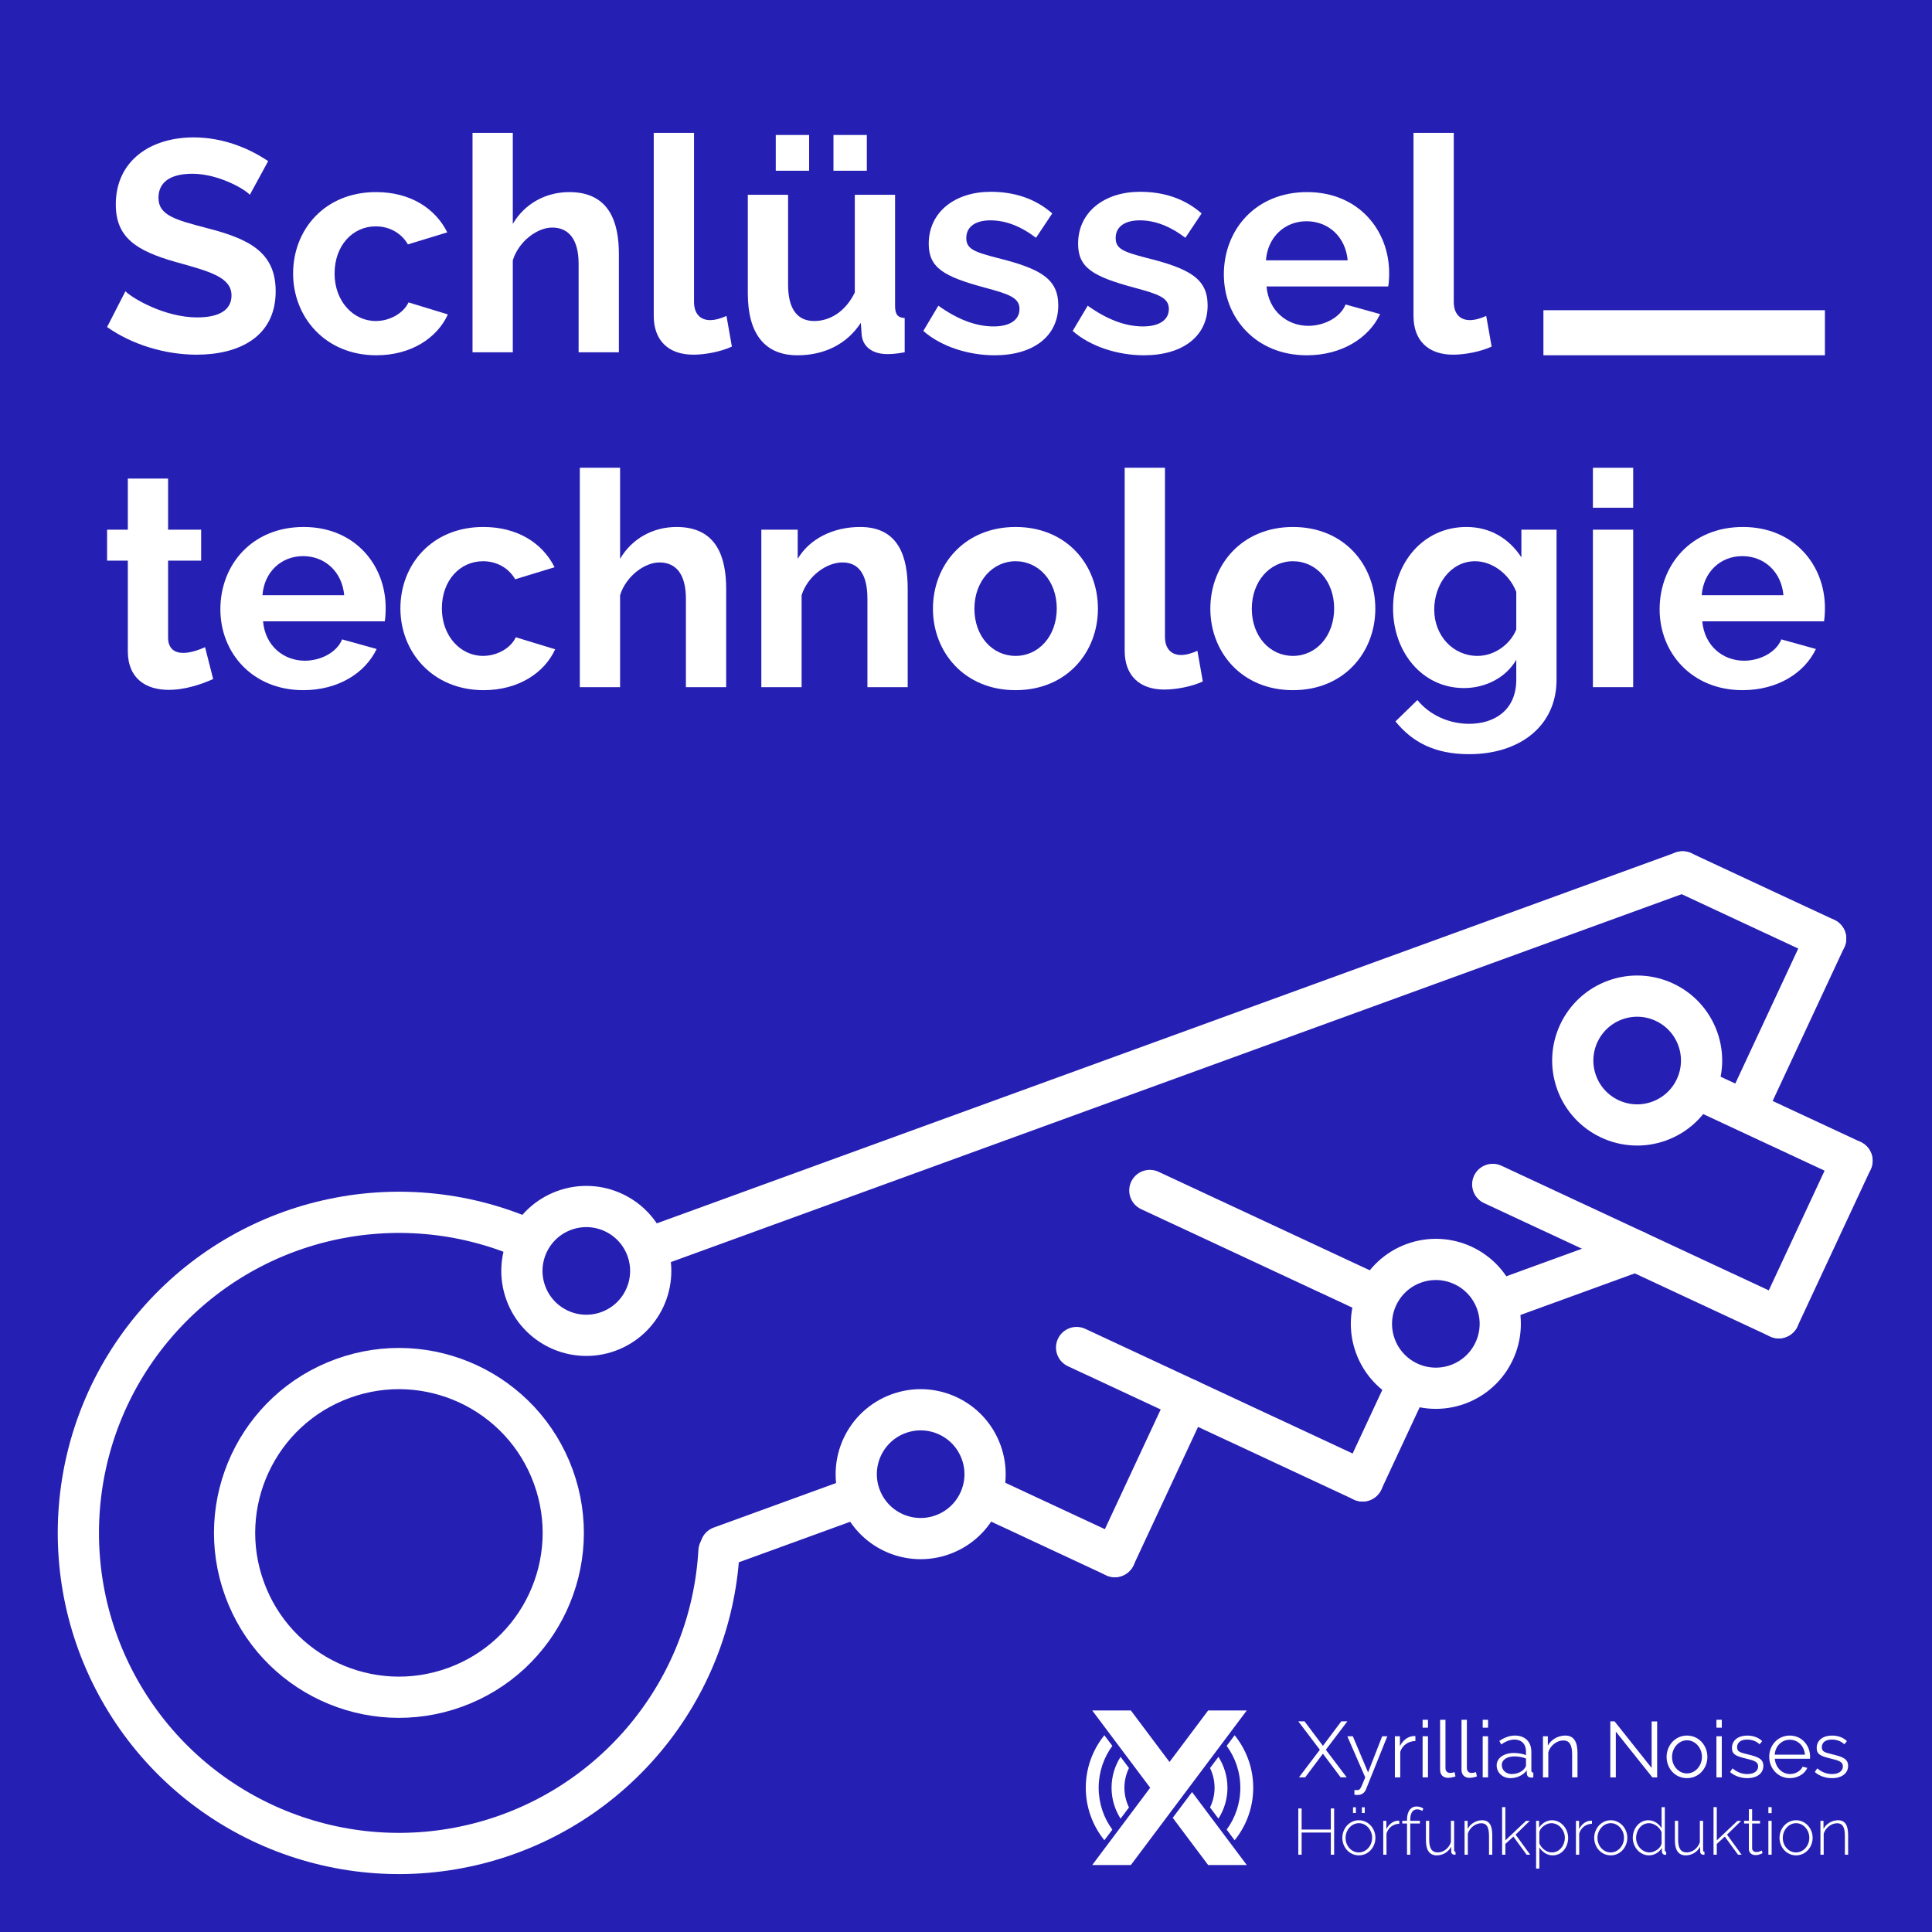
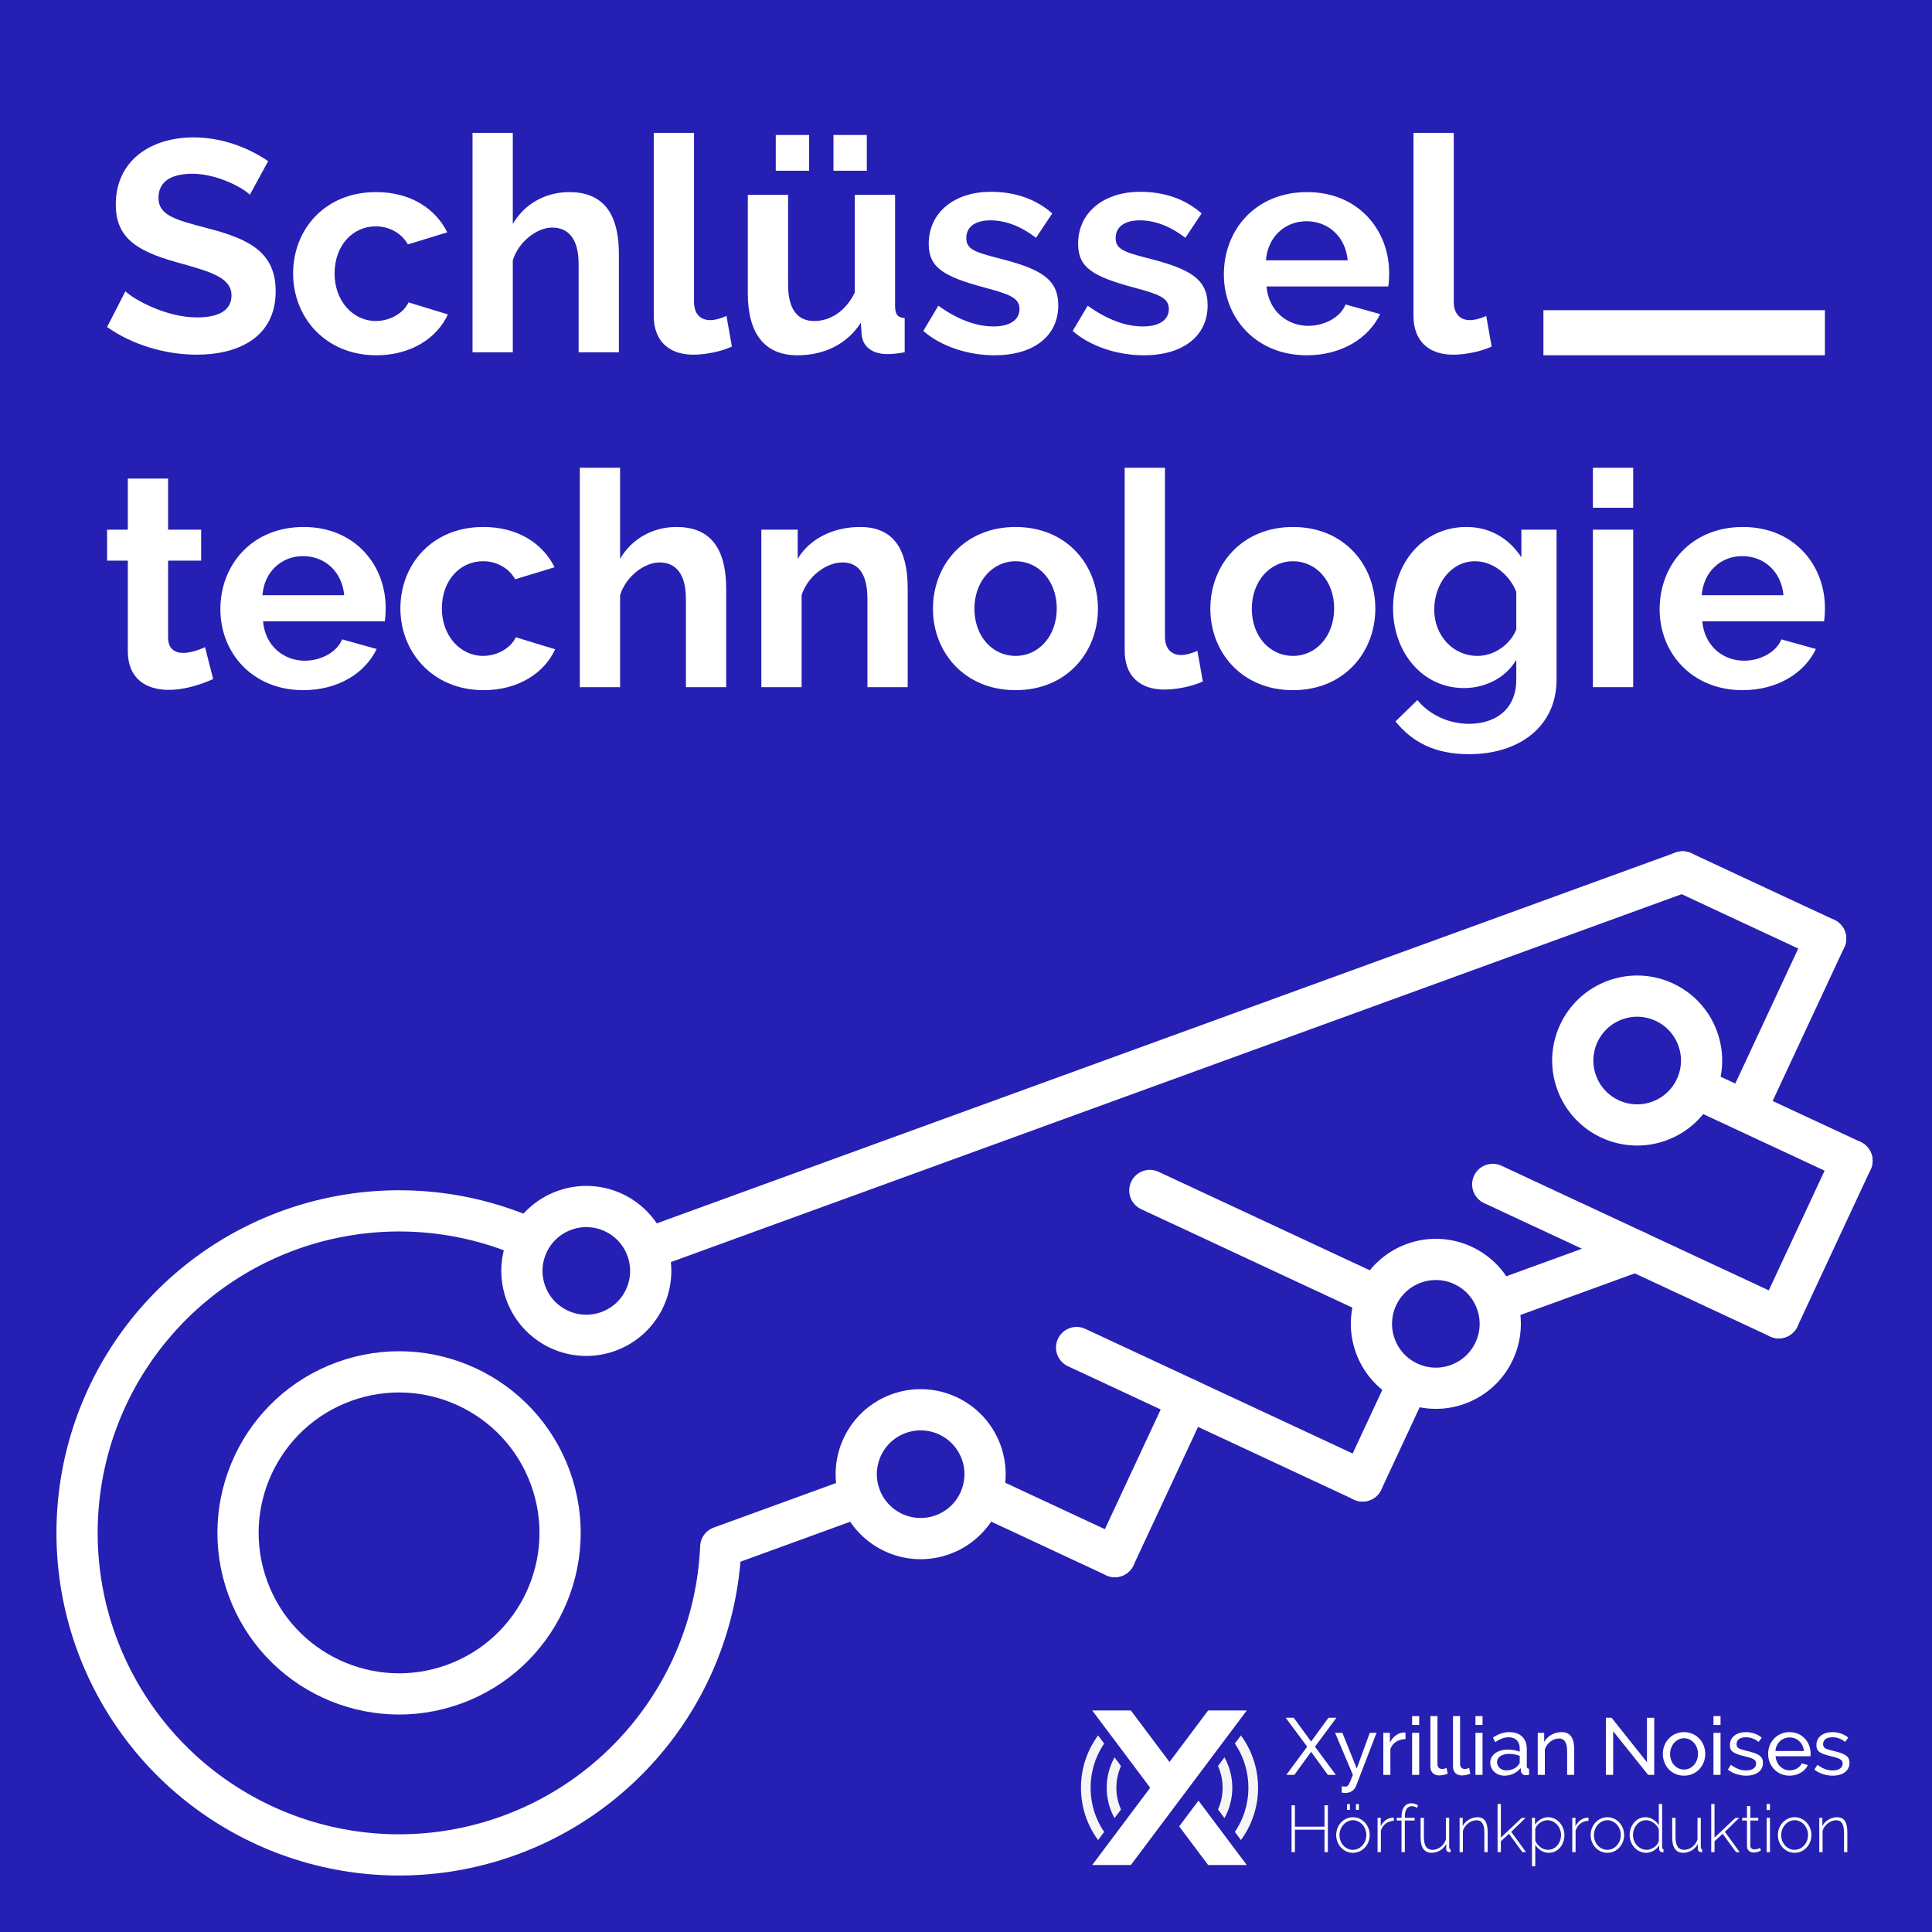
<svg xmlns="http://www.w3.org/2000/svg" height="3000" viewBox="0 0 793.75 793.75" width="3000">
+   <mask id="a">
+     <path d="m-32-32h64v64h-64z" />
+     <path d="m-34-32 24 32-24 32zm68 0-24 32 24 32z" fill="#fff" />
+   </mask>
  <path d="m0 0h793.75v793.75h-793.75z" fill="#261fb3" />
-   <path d="m59.623 699.841a131.7 131.7 0 0 1 -134.276 79.048 131.7 131.7 0 0 1 -115.703-104.362 131.7 131.7 0 0 1 64.825-141.691 131.7 131.7 0 0 1 154.614 19.312" fill="#261fb3" stroke="#fff" stroke-linecap="round" stroke-width="16.933" transform="matrix(.9396926 -.3420201 .3420201 .9396926 0 0)" />
-   <path d="m438.15 692.15h338.667v84.667h-338.667z" fill="none" />
-   <g fill="#fff">
-     <path d="m448.733 702.733 23.812 31.75-23.812 31.75h15.875l47.625-63.5h-15.875l-15.875 21.167-15.875-21.167zm41.01 33.515-7.938 10.583 14.552 19.402h15.875z" fill-rule="evenodd" />
-     <path d="m453.723 712.914c-4.769 5.905-7.633 13.407-7.633 21.57 0 8.163 2.862 15.668 7.63 21.572l3.276-4.367c-3.529-4.816-5.615-10.761-5.615-17.206 0-6.445 2.086-12.388 5.615-17.203zm53.521 0-3.274 4.367c3.529 4.816 5.615 10.758 5.615 17.203 0 6.445-2.086 12.39-5.615 17.206l3.276 4.367c4.768-5.904 7.633-13.41 7.633-21.572 0-8.163-2.866-15.665-7.635-21.57zm-46.865 8.875c-2.333 3.681-3.703 8.028-3.703 12.694 0 4.667 1.369 9.014 3.703 12.694l3.452-4.599c-1.187-2.445-1.873-5.184-1.873-8.095s.686-5.649 1.873-8.095zm40.209 0-3.455 4.604c1.184 2.445 1.866 5.181 1.866 8.09s-.681 5.646-1.866 8.09l3.455 4.604c2.333-3.68 3.705-8.027 3.705-12.694 0-4.666-1.372-9.013-3.705-12.694z" />
-     <path d="m533.4 707.208 8.848 11.667-8.589 11.343h2.56l7.292-9.723 7.292 9.723h2.496l-8.589-11.343 8.848-11.667h-2.496l-7.551 10.047-7.551-10.047z" />
-     <path d="m556.454 737.349c.551.097.907.097 1.329.097 1.88 0 2.949-1.069 3.435-2.333l8.751-21.779h-2.107l-5.801 14.844-6.255-14.844h-2.269l7.357 16.885c-1.945 4.667-1.945 5.25-3.468 5.25-.292 0-.648-.03-.972-.065z" />
-     <path d="m581.505 713.268c-.162-.03-.259-.03-.421-.03-2.398 0-4.667 1.556-5.931 4.148v-4.051h-2.074v16.885h2.204v-10.501c.907-2.722 3.273-4.343 6.223-4.44z" />
-     <path d="m586.677 730.219v-16.885h-2.204v16.885zm0-20.418v-3.241h-2.204v3.241z" />
-     <path d="m591.66 727.14c0 2.042 1.264 3.273 3.273 3.273.875 0 2.236-.26 3.046-.583l-.389-1.782c-.551.227-1.264.356-1.75.356-1.232 0-1.977-.745-1.977-2.009v-19.835h-2.204z" />
-     <path d="m600.458 727.14c0 2.042 1.264 3.273 3.273 3.273.875 0 2.236-.26 3.046-.583l-.389-1.782c-.551.227-1.264.356-1.75.356-1.232 0-1.977-.745-1.977-2.009v-19.835h-2.204z" />
-     <path d="m611.364 730.219v-16.885h-2.204v16.885zm0-20.418v-3.241h-2.204v3.241z" />
-     <path d="m620.495 730.543c2.69 0 5.186-1.134 6.741-3.144l.065 1.329c.033.972.713 1.588 1.815 1.588.227 0 .486-.03.843-.097v-1.945c-.551 0-.81-.291-.81-.907v-7.616c0-4.181-2.593-6.709-6.806-6.709-2.074 0-4.181.745-6.352 2.204l.778 1.458c1.847-1.296 3.695-2.009 5.412-2.009 2.949 0 4.764 1.88 4.764 4.861v1.523c-1.394-.551-3.273-.875-4.991-.875-4.148 0-7.065 2.107-7.065 5.088 0 2.949 2.431 5.25 5.607 5.25zm.519-1.685c-2.269 0-4.019-1.621-4.019-3.727s2.139-3.533 5.25-3.533c1.62 0 3.241.324 4.699.875v2.755c0 .389-.194.875-.583 1.264-.972 1.426-3.079 2.366-5.348 2.366z" />
-     <path d="m648.105 720.334c0-4.44-1.264-7.292-5.023-7.292-3.014 0-5.801 1.653-7.162 4.116v-3.824h-2.009v16.885h2.204v-10.339c.81-2.787 3.565-4.829 6.158-4.829 2.463 0 3.63 1.75 3.63 5.736v9.431h2.204z" />
-     <path d="m678.857 730.219h1.977v-22.978h-2.269v19.122l-15.232-19.154h-1.75v23.011h2.269v-18.798z" />
-     <path d="m693.074 730.543c4.894 0 8.394-4.019 8.394-8.718 0-4.732-3.533-8.783-8.394-8.783-4.829 0-8.362 4.051-8.362 8.783 0 4.699 3.468 8.718 8.362 8.718zm-6.125-8.686c0-3.792 2.787-6.871 6.125-6.871 3.371 0 6.158 3.046 6.158 6.806s-2.787 6.806-6.158 6.806-6.125-2.982-6.125-6.741z" />
-     <path d="m707.389 730.219v-16.885h-2.204v16.885zm0-20.418v-3.241h-2.204v3.241z" />
-     <path d="m717.882 730.543c3.986 0 6.579-1.977 6.579-5.056 0-2.884-2.236-3.727-6.579-4.764-3.014-.713-4.213-1.102-4.213-2.884 0-2.204 1.847-3.144 4.148-3.144 1.912 0 3.824.648 5.088 1.945l1.07-1.296c-1.296-1.361-3.5-2.301-6.093-2.301-3.468 0-6.32 1.718-6.32 5.121 0 2.658 1.75 3.338 5.672 4.31 3.403.81 5.088 1.329 5.088 3.209 0 2.009-1.783 3.176-4.473 3.176-2.236 0-4.181-.778-6.061-2.333l-1.005 1.491c1.815 1.653 4.473 2.528 7.098 2.528z" />
-     <path d="m735.329 730.543c3.273 0 6.158-1.75 7.195-4.213l-1.912-.519c-.81 1.815-2.982 3.046-5.186 3.046-3.241 0-5.963-2.658-6.255-6.287h14.455c.033-.13.033-.551.033-.875 0-4.635-3.403-8.653-8.362-8.653-4.861 0-8.426 3.954-8.426 8.686 0 4.797 3.565 8.815 8.459 8.815zm-6.19-9.658c.227-3.565 2.884-6.125 6.19-6.125s5.931 2.528 6.223 6.125z" />
-     <path d="m752.697 730.543c3.986 0 6.579-1.977 6.579-5.056 0-2.884-2.236-3.727-6.579-4.764-3.014-.713-4.213-1.102-4.213-2.884 0-2.204 1.847-3.144 4.148-3.144 1.912 0 3.824.648 5.088 1.945l1.07-1.296c-1.296-1.361-3.5-2.301-6.093-2.301-3.468 0-6.32 1.718-6.32 5.121 0 2.658 1.75 3.338 5.672 4.31 3.403.81 5.088 1.329 5.088 3.209 0 2.009-1.783 3.176-4.473 3.176-2.236 0-4.181-.778-6.061-2.333l-1.005 1.491c1.815 1.653 4.473 2.528 7.098 2.528z" />
-     <path d="m546.76 742.987v8.674h-11.994v-8.674h-1.365v19.009h1.365v-9.103h11.994v9.103h1.365v-19.009z" />
-     <path d="m557.056 744.861v-2.356h-1.178v2.356zm3.641 0v-2.356h-1.178v2.356zm-2.41 17.402c3.882 0 6.8-3.32 6.8-7.202 0-3.909-2.972-7.229-6.8-7.229-3.855 0-6.8 3.32-6.8 7.229 0 3.882 2.891 7.202 6.8 7.202zm-5.462-7.148c0-3.32 2.49-6.077 5.462-6.077s5.435 2.731 5.435 5.997c0 3.32-2.463 6.024-5.462 6.024s-5.435-2.651-5.435-5.944z" />
-     <path d="m574.881 748.021c-.187 0-.482 0-.83.025-1.794.188-3.507 1.499-4.471 3.454v-3.427h-1.285v13.922h1.339v-8.701c.75-2.436 2.758-3.936 5.247-4.016z" />
-     <path d="m579.4 761.996v-12.824h3.962v-1.098h-3.962v-.482c0-2.731 1.017-4.23 2.838-4.23.776 0 1.58.268 2.062.669l.482-.964c-.643-.535-1.713-.884-2.784-.884-2.436 0-3.936 2.035-3.936 5.435v.455h-1.954v1.098h1.954v12.824z" />
-     <path d="m590.28 762.264c2.463 0 4.739-1.339 5.944-3.561v2.088c0 .75.669 1.232 1.365 1.232.08 0 .214 0 .402-.025v-1.205c-.375 0-.562-.241-.562-.669v-12.048h-1.339v8.781c-.83 2.517-3.079 4.203-5.408 4.203-2.356 0-3.507-1.687-3.507-5.14v-7.844h-1.339v8.032c0 4.069 1.526 6.158 4.444 6.158z" />
-     <path d="m613.087 753.991c0-3.936-1.124-6.158-4.15-6.158-2.463 0-4.846 1.446-5.97 3.561v-3.32h-1.258v13.922h1.339v-8.621c.723-2.463 3.159-4.31 5.515-4.31 2.195 0 3.186 1.58 3.186 5.167v7.764h1.339z" />
-     <path d="m628.674 761.996-5.997-8.246 5.81-5.649h-1.553l-8.46 8.005v-13.654h-1.339v19.544h1.339v-4.418l3.293-3.025 5.435 7.443z" />
-     <path d="m637.897 762.264c3.802 0 6.372-3.32 6.372-7.202 0-3.668-2.784-7.229-6.666-7.229-2.115 0-4.123 1.258-5.274 3.025v-2.784h-1.232v19.625h1.339v-8.701c1.151 1.821 3.079 3.266 5.462 3.266zm-.321-1.205c-2.222 0-4.23-1.633-5.14-3.695v-4.578c.241-1.981 2.972-3.748 4.899-3.748 3.106 0 5.569 2.838 5.569 6.024 0 2.999-2.088 5.997-5.328 5.997z" />
-     <path d="m654.05 748.021c-.187 0-.482 0-.83.025-1.794.188-3.507 1.499-4.471 3.454v-3.427h-1.285v13.922h1.339v-8.701c.75-2.436 2.758-3.936 5.248-4.016z" />
-     <path d="m661.771 762.264c3.882 0 6.8-3.32 6.8-7.202 0-3.909-2.972-7.229-6.8-7.229-3.855 0-6.8 3.32-6.8 7.229 0 3.882 2.891 7.202 6.8 7.202zm-5.462-7.148c0-3.32 2.49-6.077 5.462-6.077s5.435 2.731 5.435 5.997c0 3.32-2.463 6.024-5.462 6.024-2.999 0-5.435-2.651-5.435-5.944z" />
-     <path d="m677.508 762.264c2.062 0 4.15-1.205 5.274-3.052v1.553c0 .616.562 1.285 1.285 1.285.134 0 .268-.025.482-.053v-1.205c-.375 0-.562-.241-.562-.669v-17.67h-1.339v8.648c-1.071-1.767-3.025-3.266-5.435-3.266-3.695 0-6.399 3.347-6.399 7.229 0 3.695 2.811 7.202 6.693 7.202zm.241-1.205c-3.106 0-5.569-2.784-5.569-5.97 0-3.052 2.088-6.051 5.328-6.051 2.035 0 4.391 1.66 5.14 3.695v4.578c-.241 2.035-2.945 3.748-4.899 3.748z" />
-     <path d="m692.561 762.264c2.463 0 4.739-1.339 5.944-3.561v2.088c0 .75.669 1.232 1.365 1.232.08 0 .214 0 .402-.025v-1.205c-.375 0-.562-.241-.562-.669v-12.048h-1.339v8.781c-.83 2.517-3.079 4.203-5.408 4.203-2.356 0-3.507-1.687-3.507-5.14v-7.844h-1.339v8.032c0 4.069 1.526 6.158 4.444 6.158z" />
-     <path d="m715.529 761.996-5.997-8.246 5.81-5.649h-1.553l-8.46 8.005v-13.654h-1.339v19.544h1.339v-4.418l3.293-3.025 5.435 7.443z" />
-     <path d="m723.761 760.256c-.161.107-1.071.643-2.169.643-.884 0-1.74-.509-1.74-1.553v-10.174h3.24v-1.098h-3.24v-4.766h-1.339v4.766h-1.954v1.098h1.954v10.495c0 1.606 1.258 2.49 2.731 2.49 1.499 0 2.651-.669 2.918-.83z" />
-     <path d="m727.866 761.996v-13.922h-1.339v13.922zm0-17.081v-2.463h-1.339v2.463z" />
-     <path d="m737.907 762.264c3.882 0 6.8-3.32 6.8-7.202 0-3.909-2.972-7.229-6.8-7.229-3.855 0-6.8 3.32-6.8 7.229 0 3.882 2.891 7.202 6.8 7.202zm-5.462-7.148c0-3.32 2.49-6.077 5.462-6.077s5.435 2.731 5.435 5.997c0 3.32-2.463 6.024-5.462 6.024-2.999 0-5.435-2.651-5.435-5.944z" />
-     <path d="m759.293 753.991c0-3.936-1.124-6.158-4.15-6.158-2.463 0-4.846 1.446-5.97 3.561v-3.32h-1.258v13.922h1.339v-8.621c.723-2.463 3.159-4.31 5.515-4.31 2.195 0 3.186 1.58 3.186 5.167v7.764h1.339z" />
-     <g fill="#fff" stroke-width=".265">
-       <path d="m110.174 66.203c-7.655-5.186-18.397-9.754-30.621-9.754-17.78 0-31.979 9.631-31.979 27.534 0 13.458 8.149 19.015 24.818 23.707 13.705 3.828 22.719 6.174 22.719 13.705 0 5.803-4.815 9.013-14.076 9.013-13.335 0-26.546-7.779-29.51-10.742l-7.532 14.693c10.125 7.161 23.707 11.359 36.795 11.359 17.163 0 32.473-7.161 32.473-26.053 0-16.051-10.866-21.484-28.152-25.929-13.212-3.457-20.002-5.309-20.002-12.471 0-6.297 4.692-9.878 13.952-9.878 10.495 0 21.361 6.174 23.583 8.643z" />
-       <path d="m120.422 112.381c0 17.903 13.211 33.584 34.202 33.584 14.199 0 24.941-7.038 29.386-16.792l-16.175-4.939c-1.976 4.322-7.532 7.655-13.458 7.655-9.26 0-16.916-8.149-16.916-19.509 0-11.483 7.408-19.385 16.916-19.385 5.556 0 10.495 2.716 13.211 7.408l16.175-4.939c-4.939-9.878-15.187-16.545-29.263-16.545-21.114 0-34.078 15.434-34.078 33.461z" />
-       <path d="m254.265 104.356c0-12.718-3.704-25.435-20.373-25.435-9.754 0-18.397 4.815-23.213 13.088v-37.412h-16.545v90.135h16.545v-37.782c2.469-7.902 10.125-13.458 16.175-13.458 6.791 0 10.866 4.815 10.866 14.94v36.301h16.545z" />
-       <path d="m268.588 129.791c0 10.125 6.05 15.928 16.298 15.928 4.815 0 11.359-1.235 15.804-3.334l-2.223-12.594c-2.099.988-4.692 1.729-6.667 1.729-4.198 0-6.667-2.716-6.667-7.532v-69.391h-16.545z" />
-       <path d="m332.423 70.154v-14.693h-13.705v14.693zm23.707 0v-14.693h-13.705v14.693zm-28.522 75.812c10.866 0 20.249-4.445 26.053-13.335l.37 5.186c.617 4.815 4.568 7.655 10.495 7.655 1.852 0 3.828-.123 7.161-.741v-14.076c-2.84-.123-3.951-1.482-3.951-4.939v-45.685h-16.545v40.128c-3.828 7.902-10.248 11.73-16.669 11.73-7.038 0-10.742-5.062-10.742-14.94v-36.918h-16.545v40.499c0 16.669 7.038 25.435 20.373 25.435z" />
-       <path d="m408.605 145.966c16.051 0 26.176-7.902 26.176-20.496 0-10.866-7.161-15.064-25.065-19.509-9.507-2.469-12.718-3.704-12.718-8.149 0-5.062 4.322-7.285 9.878-7.285 6.05 0 12.224 2.222 18.768 7.161l6.667-10.001c-7.038-6.174-15.681-8.89-25.312-8.89-14.446 0-25.435 8.149-25.435 21.361 0 9.878 6.174 13.458 23.089 18.027 10.125 2.716 14.199 4.198 14.199 8.767 0 4.568-4.075 7.161-10.619 7.161-7.408 0-14.94-2.963-22.719-8.52l-6.174 10.372c7.285 6.421 18.521 10.001 29.263 10.001z" />
-       <path d="m469.97 145.966c16.051 0 26.176-7.902 26.176-20.496 0-10.866-7.161-15.064-25.065-19.509-9.507-2.469-12.718-3.704-12.718-8.149 0-5.062 4.322-7.285 9.878-7.285 6.05 0 12.224 2.222 18.768 7.161l6.667-10.001c-7.038-6.174-15.681-8.89-25.312-8.89-14.446 0-25.435 8.149-25.435 21.361 0 9.878 6.174 13.458 23.089 18.027 10.125 2.716 14.199 4.198 14.199 8.767 0 4.568-4.075 7.161-10.619 7.161-7.408 0-14.94-2.963-22.719-8.52l-6.174 10.372c7.285 6.421 18.521 10.001 29.263 10.001z" />
-       <path d="m536.892 145.966c14.323 0 25.435-7.038 30.127-16.916l-14.199-3.951c-2.099 5.309-8.767 8.767-15.311 8.767-8.643 0-16.298-6.05-17.163-16.175h50.006c.247-1.358.37-3.457.37-5.556 0-17.533-12.594-33.214-33.708-33.214-21.114 0-34.202 15.434-34.202 33.831 0 17.903 13.212 33.214 34.078 33.214zm-16.792-39.017c.741-9.631 7.779-16.051 16.669-16.051 9.013 0 16.051 6.421 16.916 16.051z" />
-       <path d="m580.725 129.791c0 10.125 6.05 15.928 16.298 15.928 4.815 0 11.359-1.235 15.804-3.334l-2.223-12.594c-2.099.988-4.692 1.729-6.667 1.729-4.198 0-6.667-2.716-6.667-7.532v-69.391h-16.545z" />
-       <path d="m84.245 265.892c-1.976.864-5.556 2.346-9.013 2.346s-6.174-1.729-6.174-6.297v-31.609h13.582v-12.718h-13.582v-20.99h-16.545v20.99h-8.52v12.718h8.52v37.165c0 11.483 7.655 15.928 16.792 15.928 7.038 0 13.829-2.469 18.274-4.445z" />
-       <path d="m124.62 283.549c14.323 0 25.435-7.038 30.127-16.916l-14.199-3.951c-2.099 5.309-8.767 8.767-15.311 8.767-8.643 0-16.298-6.05-17.163-16.175h50.006c.247-1.358.37-3.457.37-5.556 0-17.533-12.594-33.214-33.708-33.214-21.114 0-34.202 15.434-34.202 33.831 0 17.903 13.211 33.214 34.078 33.214zm-16.792-39.017c.741-9.631 7.779-16.051 16.669-16.051 9.013 0 16.051 6.421 16.916 16.051z" />
-       <path d="m164.501 249.964c0 17.903 13.211 33.584 34.202 33.584 14.199 0 24.941-7.038 29.386-16.792l-16.175-4.939c-1.976 4.322-7.532 7.655-13.458 7.655-9.26 0-16.916-8.149-16.916-19.509 0-11.483 7.408-19.385 16.916-19.385 5.556 0 10.495 2.716 13.211 7.408l16.175-4.939c-4.939-9.878-15.187-16.545-29.263-16.545-21.114 0-34.078 15.434-34.078 33.461z" />
-       <path d="m298.345 241.939c0-12.718-3.704-25.435-20.373-25.435-9.754 0-18.397 4.815-23.213 13.088v-37.412h-16.545v90.135h16.545v-37.782c2.469-7.902 10.125-13.458 16.175-13.458 6.791 0 10.866 4.815 10.866 14.94v36.301h16.545z" />
-       <path d="m372.921 241.939c0-12.594-3.334-25.435-19.509-25.435-11.236 0-20.867 4.939-25.682 13.088v-11.977h-14.94v64.699h16.545v-37.782c2.469-7.779 10.125-13.458 16.792-13.458 6.421 0 10.248 4.568 10.248 14.94v36.301h16.545z" />
-       <path d="m417.248 283.549c21.114 0 33.831-15.681 33.831-33.461 0-18.027-12.841-33.584-33.831-33.584s-33.955 15.557-33.955 33.584c0 17.78 12.841 33.461 33.955 33.461zm-16.916-33.461c0-11.236 7.408-19.509 16.916-19.509 9.507 0 16.916 8.149 16.916 19.385 0 11.359-7.408 19.509-16.916 19.509-9.507 0-16.916-8.026-16.916-19.385z" />
-       <path d="m462.068 267.374c0 10.125 6.05 15.928 16.298 15.928 4.815 0 11.359-1.235 15.804-3.334l-2.222-12.594c-2.099.988-4.692 1.729-6.667 1.729-4.198 0-6.667-2.716-6.667-7.532v-69.391h-16.545z" />
-       <path d="m531.212 283.549c21.114 0 33.831-15.681 33.831-33.461 0-18.027-12.841-33.584-33.831-33.584s-33.955 15.557-33.955 33.584c0 17.78 12.841 33.461 33.955 33.461zm-16.916-33.461c0-11.236 7.408-19.509 16.916-19.509 9.507 0 16.916 8.149 16.916 19.385 0 11.359-7.408 19.509-16.916 19.509-9.507 0-16.916-8.026-16.916-19.385z" />
-       <path d="m601.468 282.685c8.767 0 17.163-4.198 21.484-11.606v8.149c0 12.594-9.013 18.15-19.385 18.15-8.396 0-16.298-3.704-21.237-9.754l-9.013 8.767c6.914 8.52 16.175 13.458 30.251 13.458 20.743 0 35.93-11.483 35.93-30.621v-61.613h-14.446v11.359c-4.939-7.532-12.594-12.471-22.595-12.471-17.78 0-30.127 14.817-30.127 33.461 0 17.78 11.853 32.72 29.139 32.72zm5.556-13.211c-10.125 0-17.78-8.396-17.78-19.015 0-10.248 6.667-19.879 16.792-19.879 6.914 0 13.952 5.062 16.916 12.594v15.434c-2.346 5.927-8.767 10.866-15.928 10.866z" />
-       <path d="m670.982 282.314v-64.699h-16.545v64.699zm0-73.713v-16.422h-16.545v16.422z" />
-       <path d="m715.926 283.549c14.323 0 25.435-7.038 30.127-16.916l-14.199-3.951c-2.099 5.309-8.767 8.767-15.311 8.767-8.643 0-16.298-6.05-17.163-16.175h50.006c.247-1.358.37-3.457.37-5.556 0-17.533-12.594-33.214-33.708-33.214s-34.202 15.434-34.202 33.831c0 17.903 13.212 33.214 34.078 33.214zm-16.792-39.017c.741-9.631 7.779-16.051 16.669-16.051 9.013 0 16.051 6.421 16.916 16.051z" />
+   <g fill="#fff" stroke-width=".265">
+     <path d="m110.174 66.203c-7.655-5.186-18.397-9.754-30.621-9.754-17.78 0-31.979 9.631-31.979 27.534 0 13.458 8.149 19.015 24.818 23.707 13.705 3.828 22.719 6.174 22.719 13.705 0 5.803-4.815 9.013-14.076 9.013-13.335 0-26.546-7.779-29.51-10.742l-7.532 14.693c10.125 7.161 23.707 11.359 36.795 11.359 17.163 0 32.473-7.161 32.473-26.053 0-16.051-10.866-21.484-28.152-25.929-13.212-3.457-20.002-5.309-20.002-12.471 0-6.297 4.692-9.878 13.952-9.878 10.495 0 21.361 6.174 23.583 8.643z" />
+     <path d="m120.422 112.381c0 17.903 13.211 33.584 34.202 33.584 14.199 0 24.941-7.038 29.386-16.792l-16.175-4.939c-1.976 4.322-7.532 7.655-13.458 7.655-9.26 0-16.916-8.149-16.916-19.509 0-11.483 7.408-19.385 16.916-19.385 5.556 0 10.495 2.716 13.211 7.408l16.175-4.939c-4.939-9.878-15.187-16.545-29.263-16.545-21.114 0-34.078 15.434-34.078 33.461z" />
+     <path d="m254.266 104.356c0-12.718-3.704-25.435-20.373-25.435-9.754 0-18.397 4.815-23.213 13.088v-37.412h-16.545v90.135h16.545v-37.782c2.469-7.902 10.125-13.458 16.175-13.458 6.791 0 10.866 4.815 10.866 14.94v36.301h16.545z" />
+     <path d="m268.588 129.791c0 10.125 6.05 15.928 16.298 15.928 4.815 0 11.359-1.235 15.804-3.334l-2.223-12.594c-2.099.988-4.692 1.729-6.667 1.729-4.198 0-6.667-2.716-6.667-7.532v-69.391h-16.545z" />
+     <path d="m332.423 70.154v-14.693h-13.705v14.693zm23.707 0v-14.693h-13.705v14.693zm-28.522 75.812c10.866 0 20.249-4.445 26.053-13.335l.37 5.186c.617 4.815 4.568 7.655 10.495 7.655 1.852 0 3.828-.123 7.161-.741v-14.076c-2.84-.123-3.951-1.482-3.951-4.939v-45.685h-16.545v40.128c-3.828 7.902-10.248 11.73-16.669 11.73-7.038 0-10.742-5.062-10.742-14.94v-36.918h-16.545v40.499c0 16.669 7.038 25.435 20.373 25.435z" />
+     <path d="m408.606 145.966c16.051 0 26.176-7.902 26.176-20.496 0-10.866-7.161-15.064-25.065-19.509-9.507-2.469-12.718-3.704-12.718-8.149 0-5.062 4.322-7.285 9.878-7.285 6.05 0 12.224 2.222 18.768 7.161l6.667-10.001c-7.038-6.174-15.681-8.89-25.312-8.89-14.446 0-25.435 8.149-25.435 21.361 0 9.878 6.174 13.458 23.089 18.027 10.125 2.716 14.199 4.198 14.199 8.767 0 4.568-4.075 7.161-10.619 7.161-7.408 0-14.94-2.963-22.719-8.52l-6.174 10.372c7.285 6.421 18.521 10.001 29.263 10.001z" />
+     <path d="m469.971 145.966c16.051 0 26.176-7.902 26.176-20.496 0-10.866-7.161-15.064-25.065-19.509-9.507-2.469-12.718-3.704-12.718-8.149 0-5.062 4.322-7.285 9.878-7.285 6.05 0 12.224 2.222 18.768 7.161l6.667-10.001c-7.038-6.174-15.681-8.89-25.312-8.89-14.446 0-25.435 8.149-25.435 21.361 0 9.878 6.174 13.458 23.089 18.027 10.125 2.716 14.199 4.198 14.199 8.767 0 4.568-4.075 7.161-10.619 7.161-7.408 0-14.94-2.963-22.719-8.52l-6.174 10.372c7.285 6.421 18.521 10.001 29.263 10.001z" />
+     <path d="m536.893 145.966c14.323 0 25.435-7.038 30.127-16.916l-14.199-3.951c-2.099 5.309-8.767 8.767-15.311 8.767-8.643 0-16.298-6.05-17.163-16.175h50.006c.247-1.358.37-3.457.37-5.556 0-17.533-12.594-33.214-33.708-33.214s-34.202 15.434-34.202 33.831c0 17.903 13.212 33.214 34.078 33.214zm-16.792-39.017c.741-9.631 7.779-16.051 16.669-16.051 9.013 0 16.051 6.421 16.916 16.051z" />
+     <path d="m580.726 129.791c0 10.125 6.05 15.928 16.298 15.928 4.815 0 11.359-1.235 15.804-3.334l-2.223-12.594c-2.099.988-4.692 1.729-6.667 1.729-4.198 0-6.667-2.716-6.667-7.532v-69.391h-16.545z" />
+     <path d="m84.245 265.892c-1.976.864-5.556 2.346-9.013 2.346s-6.174-1.729-6.174-6.297v-31.609h13.582v-12.718h-13.582v-20.99h-16.545v20.99h-8.52v12.718h8.52v37.165c0 11.483 7.655 15.928 16.792 15.928 7.038 0 13.829-2.469 18.274-4.445z" />
+     <path d="m124.62 283.549c14.323 0 25.435-7.038 30.127-16.916l-14.199-3.951c-2.099 5.309-8.767 8.767-15.311 8.767-8.643 0-16.298-6.05-17.163-16.175h50.006c.247-1.358.37-3.457.37-5.556 0-17.533-12.594-33.214-33.708-33.214s-34.202 15.434-34.202 33.831c0 17.903 13.212 33.214 34.078 33.214zm-16.792-39.017c.741-9.631 7.779-16.051 16.669-16.051 9.013 0 16.051 6.421 16.916 16.051z" />
+     <path d="m164.502 249.964c0 17.903 13.211 33.584 34.202 33.584 14.199 0 24.941-7.038 29.386-16.792l-16.175-4.939c-1.976 4.322-7.532 7.655-13.458 7.655-9.26 0-16.916-8.149-16.916-19.509 0-11.483 7.408-19.385 16.916-19.385 5.556 0 10.495 2.716 13.211 7.408l16.175-4.939c-4.939-9.878-15.187-16.545-29.263-16.545-21.114 0-34.078 15.434-34.078 33.461z" />
+     <path d="m298.345 241.939c0-12.718-3.704-25.435-20.373-25.435-9.754 0-18.397 4.815-23.213 13.088v-37.412h-16.545v90.135h16.545v-37.782c2.469-7.902 10.125-13.458 16.175-13.458 6.791 0 10.866 4.815 10.866 14.94v36.301h16.545z" />
+     <path d="m372.922 241.939c0-12.594-3.334-25.435-19.509-25.435-11.236 0-20.867 4.939-25.682 13.088v-11.977h-14.94v64.699h16.545v-37.782c2.469-7.779 10.125-13.458 16.792-13.458 6.421 0 10.248 4.568 10.248 14.94v36.301h16.545z" />
+     <path d="m417.249 283.549c21.114 0 33.831-15.681 33.831-33.461 0-18.027-12.841-33.584-33.831-33.584s-33.955 15.557-33.955 33.584c0 17.78 12.841 33.461 33.955 33.461zm-16.916-33.461c0-11.236 7.408-19.509 16.916-19.509 9.507 0 16.916 8.149 16.916 19.385 0 11.359-7.408 19.509-16.916 19.509-9.507 0-16.916-8.026-16.916-19.385z" />
+     <path d="m462.069 267.374c0 10.125 6.05 15.928 16.298 15.928 4.815 0 11.359-1.235 15.804-3.334l-2.222-12.594c-2.099.988-4.692 1.729-6.667 1.729-4.198 0-6.667-2.716-6.667-7.532v-69.391h-16.545z" />
+     <path d="m531.213 283.549c21.114 0 33.831-15.681 33.831-33.461 0-18.027-12.841-33.584-33.831-33.584s-33.955 15.557-33.955 33.584c0 17.78 12.841 33.461 33.955 33.461zm-16.916-33.461c0-11.236 7.408-19.509 16.916-19.509 9.507 0 16.916 8.149 16.916 19.385 0 11.359-7.408 19.509-16.916 19.509-9.507 0-16.916-8.026-16.916-19.385z" />
+     <path d="m601.469 282.685c8.767 0 17.163-4.198 21.484-11.606v8.149c0 12.594-9.013 18.15-19.385 18.15-8.396 0-16.298-3.704-21.237-9.754l-9.013 8.767c6.914 8.52 16.175 13.458 30.251 13.458 20.743 0 35.93-11.483 35.93-30.621v-61.613h-14.446v11.359c-4.939-7.532-12.594-12.471-22.595-12.471-17.78 0-30.127 14.817-30.127 33.461 0 17.78 11.853 32.72 29.139 32.72zm5.556-13.211c-10.125 0-17.78-8.396-17.78-19.015 0-10.248 6.667-19.879 16.792-19.879 6.914 0 13.952 5.062 16.916 12.594v15.434c-2.346 5.927-8.767 10.866-15.928 10.866z" />
+     <path d="m670.984 282.314v-64.699h-16.545v64.699zm0-73.713v-16.422h-16.545v16.422z" />
+     <path d="m715.928 283.549c14.323 0 25.435-7.038 30.127-16.916l-14.199-3.951c-2.099 5.309-8.767 8.767-15.311 8.767-8.643 0-16.298-6.05-17.163-16.175h50.006c.247-1.358.37-3.457.37-5.556 0-17.533-12.594-33.214-33.708-33.214-21.114 0-34.202 15.434-34.202 33.831 0 17.903 13.212 33.214 34.078 33.214zm-16.792-39.017c.741-9.631 7.779-16.051 16.669-16.051 9.013 0 16.051 6.421 16.916 16.051z" />
+   </g>
+   <path d="m634.104 136.705h115.653" fill="none" stroke="#fff" stroke-width="18.521" />
+   <g stroke="#fff" stroke-width="16.933" transform="matrix(.9396926 -.3420201 .3420201 .9396926 -438.7306 -414.0147)">
+     <ellipse fill="none" stroke-linecap="round" />
+     <circle cx="318.44" cy="1112.149" fill="#261fb3" r="26.458" stroke-linecap="square" />
+     <path d="m351.779 1112.149h445.982" fill="none" stroke-linecap="round" />
+     <ellipse cx="209.34" cy="1186.974" fill="none" stroke-linecap="square" />
+     <path d="m331.562 1237.6h87.395" fill="none" stroke-linecap="round" />
+     <circle cx="418.957" cy="1237.6" fill="#261fb3" r="26.458" stroke-linecap="square" />
+     <g fill="none" stroke-linecap="round">
+       <path d="m442.159 1256.508 40.189 40.189" />
+       <path d="m496.957 1210.617 91.68 91.68" />
+       <path d="m532.693 1246.353-50.345 50.345" />
+       <path d="m638.981 1251.952-50.345 50.345" />
+       <path d="m547.302 1160.273 91.68 91.68" />
+       <path d="m638.981 1251.952h87.395" />
+     </g>
+     <circle cx="638.981" cy="1251.952" fill="#261fb3" r="26.458" stroke-linecap="square" />
+     <path d="m680.537 1206.112 91.68 91.68" fill="none" stroke-linecap="round" />
+     <path d="m822.561 1247.447-50.345 50.345" fill="none" stroke-linecap="round" />
+     <path d="m753.704 1178.591 68.857 68.857" fill="none" stroke-linecap="round" />
+     <circle cx="753.704" cy="1178.591" fill="#261fb3" r="26.458" stroke-linecap="square" />
+     <g fill="none">
+       <path d="m797.761 1112.149 45.84 45.84" stroke-linecap="round" />
+       <path d="m843.601 1157.989-50.345 50.345" stroke-linecap="round" />
+       <circle cx="209.34" cy="1186.974" r="66.146" stroke-linecap="round" />
+       <path d="m331.08 1238.748a132.292 132.292 0 0 1 -134.774 79.874 132.292 132.292 0 0 1 -116.495-104.751 132.292 132.292 0 0 1 65.158-142.472 132.292 132.292 0 0 1 155.432 19.613" stroke-linecap="round" />
    </g>
  </g>
-   <g stroke="#fff">
-     <path d="m634.104 136.705h115.653" fill="none" stroke-width="18.521" />
-     <circle cx="-270.671" cy="-539.101" fill="none" r="0" stroke-linecap="round" stroke-width="16.933" transform="matrix(.9396926 -.3420201 .3420201 .9396926 0 0)" />
-     <circle cx="47.77" cy="573.048" fill="#261fb3" r="26.458" stroke-linecap="square" stroke-width="16.933" transform="matrix(.9396926 -.3420201 .3420201 .9396926 0 0)" />
-     <path d="m272.211 510.748 419.086-152.535" fill="none" stroke-linecap="round" stroke-width="16.933" />
-     <circle cx="-61.33" cy="647.873" fill="none" r="0" stroke-linecap="square" stroke-width="16.933" transform="matrix(.9396926 -.3420201 .3420201 .9396926 0 0)" />
-     <path d="m296.12 635.548 82.125-29.891" fill="none" stroke-linecap="round" stroke-width="16.933" />
-     <circle cx="148.287" cy="698.499" fill="#261fb3" r="26.458" stroke-linecap="square" stroke-width="16.933" transform="matrix(.9396926 -.3420201 .3420201 .9396926 0 0)" />
-     <path d="m406.514 615.49 51.511 24.02" fill="none" stroke-linecap="round" stroke-width="16.933" />
-     <path d="m442.312 553.624 117.507 54.795" fill="none" stroke-linecap="round" stroke-width="16.933" />
-     <path d="m488.114 574.982-30.09 64.527" fill="none" stroke-linecap="round" stroke-width="16.933" />
-     <path d="m589.908 543.891-30.09 64.527" fill="none" stroke-linecap="round" stroke-width="16.933" />
-     <path d="m472.401 489.097 117.507 54.795" fill="none" stroke-linecap="round" stroke-width="16.933" />
-     <path d="m589.908 543.891 82.125-29.891" fill="none" stroke-linecap="round" stroke-width="16.933" />
-     <circle cx="368.311" cy="712.851" fill="#261fb3" r="26.458" stroke-linecap="square" stroke-width="16.933" transform="matrix(.9396926 -.3420201 .3420201 .9396926 0 0)" />
-     <path d="m613.28 486.603 117.507 54.795" fill="none" stroke-linecap="round" stroke-width="16.933" />
-     <path d="m760.876 476.87-30.09 64.527" fill="none" stroke-linecap="round" stroke-width="16.933" />
-     <path d="m672.621 435.716 88.255 41.154" fill="none" stroke-linecap="round" stroke-width="16.933" />
-     <circle cx="483.034" cy="639.489" fill="#261fb3" r="26.458" stroke-linecap="square" stroke-width="16.933" transform="matrix(.9396926 -.3420201 .3420201 .9396926 0 0)" />
-     <path d="m691.297 358.213 58.754 27.397" fill="none" stroke-linecap="round" stroke-width="16.933" />
-     <path d="m750.05 385.61-30.09 64.527" fill="none" stroke-linecap="round" stroke-width="16.933" />
-     <circle cx="-61.385" cy="647.859" fill="#261fb3" r="67.502" stroke-linecap="square" stroke-width="16.933" transform="matrix(.9396926 -.3420201 .3420201 .9396926 0 0)" />
+   <path d="m438.15 692.15h338.667v84.667h-338.667z" fill="none" />
+   <g transform="matrix(1.322917 0 0 1.322917 480.4833 734.4833)">
+     <path d="m-24-24h12l12 16 12-16h12l-36 48h-12l18-24zm48 48h-12l-9-12 6-8z" fill="#fff" />
+     <g fill="none" stroke="#f5f5f5" stroke-width="3">
+       <circle mask="url(#a)" r="18" />
+       <circle mask="url(#a)" r="26" />
+     </g>
+   </g>
+   <g fill="#fff" transform="matrix(1.322917 0 0 1.322917 438.15 692.15)">
+     <g>
+       <path d="m68.075 10.25 6.675 9-6.475 8.75h2.5l5.2-7.15 5.2 7.15h2.475l-6.475-8.75 6.675-9h-2.475l-5.4 7.4-5.4-7.4z" />
+       <path d="m85.498 33.5c.45.1.75.125 1.05.125 1.875 0 2.95-1.025 3.4-2.2l6.35-16.475h-2.1l-4.05 11.075-4.45-11.075h-2.275l5.525 13.05c-1.175 3.075-1.5 3.65-2.3 3.65-.225 0-.725-.05-1.15-.1z" />
+       <path d="m105.297 14.875c-.175-.025-.4-.025-.725-.025-1.65.125-3.225 1.325-4.125 3.125v-3.025h-2.05v13.05h2.2v-8.05c.7-1.9 2.5-3.025 4.7-3.075z" />
+       <path d="m109.545 28v-13.05h-2.2v13.05zm0-15.5v-2.75h-2.2v2.75z" />
+       <path d="m113.018 25.425c0 1.725 1.05 2.75 2.75 2.75.775 0 1.9-.225 2.625-.525l-.35-1.775c-.425.175-.975.3-1.35.3-.925 0-1.475-.575-1.475-1.55v-14.875h-2.2z" />
+       <path d="m120.042 25.425c0 1.725 1.05 2.75 2.75 2.75.775 0 1.9-.225 2.625-.525l-.35-1.775c-.425.175-.975.3-1.35.3-.925 0-1.475-.575-1.475-1.55v-14.875h-2.2z" />
+       <path d="m129.215 28v-13.05h-2.2v13.05zm0-15.5v-2.75h-2.2v2.75z" />
+       <path d="m135.988 28.25c2.025 0 3.9-.85 5.075-2.4l.05.925c.1.725.625 1.325 1.5 1.325.325 0 .6-.025 1.05-.1v-1.9c-.5-.025-.7-.25-.7-.8v-5.325c0-3.3-2.05-5.25-5.45-5.25-1.725 0-3.4.575-5.075 1.7l.725 1.425c1.425-1 2.8-1.525 4.15-1.525 2.175 0 3.45 1.3 3.45 3.425v1.05c-1-.4-2.375-.65-3.65-.65-3.225 0-5.5 1.65-5.5 4.025 0 2.3 1.9 4.075 4.375 4.075zm.575-1.65c-1.625 0-2.85-1.125-2.85-2.6 0-1.5 1.525-2.525 3.725-2.525 1.125 0 2.3.225 3.325.625v1.925c0 .3-.175.675-.475.975-.7.975-2.175 1.6-3.725 1.6z" />
+       <path d="m157.687 20.2c0-3.15-.875-5.475-3.9-5.475-2.3 0-4.4 1.2-5.425 3.025v-2.8h-2v13.05h2.2v-7.875c.6-1.975 2.55-3.425 4.35-3.425 1.725 0 2.575 1.225 2.575 4v7.3h2.2z" />
+       <path d="m180.633 28h1.9v-17.725h-2.25v13.8l-11-13.825h-1.75v17.75h2.25v-13.55z" />
+       <path d="m191.782 28.25c3.925 0 6.6-3.125 6.6-6.75 0-3.65-2.7-6.775-6.6-6.775-3.875 0-6.575 3.125-6.575 6.775 0 3.625 2.65 6.75 6.575 6.75zm-4.325-6.725c0-2.725 1.95-4.9 4.325-4.9 2.4 0 4.35 2.15 4.35 4.85 0 2.725-1.95 4.875-4.35 4.875s-4.325-2.1-4.325-4.825z" />
+       <path d="m203.13 28v-13.05h-2.2v13.05zm0-15.5v-2.75h-2.2v2.75z" />
+       <path d="m211.128 28.25c3.15 0 5.175-1.55 5.175-3.975 0-2.225-1.65-2.925-5.125-3.75-2.225-.55-3.075-.825-3.075-2.05 0-1.5 1.275-2.15 2.875-2.15 1.425 0 2.85.475 3.95 1.45l1-1.325c-1.175-1.025-2.95-1.725-4.9-1.725-2.775 0-5 1.425-5 4.05 0 2.05 1.325 2.65 4.475 3.425 2.5.6 3.675.975 3.675 2.275 0 1.35-1.225 2.15-3.1 2.15-1.675 0-3.2-.6-4.725-1.75l-.95 1.475c1.45 1.225 3.65 1.9 5.725 1.9z" />
+       <path d="m224.552 28.25c2.625 0 4.85-1.375 5.7-3.3l-1.9-.525c-.55 1.3-2.125 2.175-3.725 2.175-2.275 0-4.2-1.8-4.4-4.375h10.825c.025-.15.05-.5.05-.85 0-3.5-2.575-6.65-6.525-6.65-3.925 0-6.675 3.075-6.675 6.75s2.725 6.775 6.65 6.775zm-4.375-7.65c.175-2.475 2.075-4.225 4.4-4.225s4.225 1.725 4.45 4.225z" />
+       <path d="m238 28.25c3.15 0 5.175-1.55 5.175-3.975 0-2.225-1.65-2.925-5.125-3.75-2.225-.55-3.075-.825-3.075-2.05 0-1.5 1.275-2.15 2.875-2.15 1.425 0 2.85.475 3.95 1.45l1-1.325c-1.175-1.025-2.95-1.725-4.9-1.725-2.775 0-5 1.425-5 4.05 0 2.05 1.325 2.65 4.475 3.425 2.5.6 3.675.975 3.675 2.275 0 1.35-1.225 2.15-3.1 2.15-1.675 0-3.2-.6-4.725-1.75l-.95 1.475c1.45 1.225 3.65 1.9 5.725 1.9z" />
+     </g>
+     <g>
+       <path d="m80.136 37.445v6.642h-9.184v-6.642h-1.046v14.555h1.046v-6.97h9.184v6.97h1.046v-14.555z" />
+       <path d="m88.028 38.88v-1.804h-.902v1.804zm2.788 0v-1.804h-.902v1.804zm-1.845 13.325c2.973 0 5.207-2.542 5.207-5.514 0-2.993-2.276-5.535-5.207-5.535-2.952 0-5.207 2.542-5.207 5.535 0 2.973 2.214 5.514 5.207 5.514zm-4.182-5.473c0-2.542 1.907-4.654 4.182-4.654s4.162 2.091 4.162 4.592c0 2.542-1.886 4.612-4.182 4.612s-4.162-2.03-4.162-4.551z" />
+       <path d="m101.659 41.299c-.143 0-.369 0-.635.021-1.374.143-2.686 1.148-3.424 2.644v-2.624h-.984v10.66h1.025v-6.662c.574-1.865 2.111-3.014 4.018-3.075z" />
+       <path d="m105.082 52v-9.819h3.034v-.841h-3.034v-.369c0-2.091.779-3.239 2.173-3.239.595 0 1.21.205 1.579.512l.369-.738c-.492-.41-1.312-.676-2.132-.676-1.865 0-3.014 1.558-3.014 4.162v.348h-1.496v.841h1.496v9.819z" />
+       <path d="m113.384 52.205c1.886 0 3.628-1.025 4.551-2.727v1.599c0 .574.512.943 1.046.943.061 0 .164 0 .307-.021v-.922c-.287 0-.43-.184-.43-.512v-9.225h-1.025v6.724c-.635 1.927-2.357 3.219-4.141 3.219-1.804 0-2.686-1.292-2.686-3.936v-6.006h-1.025v6.15c0 3.116 1.169 4.715 3.403 4.715z" />
+       <path d="m130.808 45.87c0-3.014-.861-4.715-3.178-4.715-1.886 0-3.711 1.107-4.572 2.727v-2.542h-.964v10.66h1.025v-6.601c.553-1.886 2.419-3.3 4.223-3.3 1.681 0 2.439 1.21 2.439 3.957v5.945h1.025z" />
+       <path d="m142.718 52-4.592-6.314 4.449-4.325h-1.189l-6.478 6.13v-10.455h-1.025v14.965h1.025v-3.382l2.522-2.317 4.162 5.699z" />
+       <path d="m149.769 52.205c2.911 0 4.879-2.542 4.879-5.514 0-2.808-2.132-5.535-5.104-5.535-1.619 0-3.157.964-4.038 2.317v-2.132h-.943v15.027h1.025v-6.662c.881 1.394 2.357 2.501 4.182 2.501zm-.246-.922c-1.702 0-3.239-1.25-3.936-2.829v-3.506c.184-1.517 2.276-2.87 3.752-2.87 2.378 0 4.264 2.173 4.264 4.612 0 2.296-1.599 4.592-4.08 4.592z" />
+       <path d="m162.13 41.299c-.143 0-.369 0-.635.021-1.373.143-2.686 1.148-3.424 2.644v-2.624h-.984v10.66h1.025v-6.662c.574-1.865 2.111-3.014 4.018-3.075z" />
+       <path d="m167.992 52.205c2.973 0 5.207-2.542 5.207-5.514 0-2.993-2.276-5.535-5.207-5.535-2.952 0-5.207 2.542-5.207 5.535 0 2.973 2.214 5.514 5.207 5.514zm-4.182-5.473c0-2.542 1.907-4.654 4.182-4.654s4.162 2.091 4.162 4.592c0 2.542-1.886 4.612-4.182 4.612s-4.162-2.03-4.162-4.551z" />
+       <path d="m180.024 52.205c1.579 0 3.178-.922 4.038-2.337v1.189c0 .471.43.984.984.984.102 0 .205-.021.369-.041v-.922c-.287 0-.43-.184-.43-.512v-13.53h-1.025v6.622c-.82-1.353-2.317-2.501-4.162-2.501-2.829 0-4.899 2.562-4.899 5.535 0 2.829 2.152 5.514 5.125 5.514zm.184-.922c-2.378 0-4.264-2.132-4.264-4.572 0-2.337 1.599-4.633 4.08-4.633 1.558 0 3.362 1.271 3.936 2.829v3.506c-.184 1.558-2.255 2.87-3.752 2.87z" />
+       <path d="m191.524 52.205c1.886 0 3.628-1.025 4.551-2.727v1.599c0 .574.512.943 1.046.943.061 0 .164 0 .307-.021v-.922c-.287 0-.43-.184-.43-.512v-9.225h-1.025v6.724c-.635 1.927-2.357 3.219-4.141 3.219-1.804 0-2.686-1.292-2.686-3.936v-6.006h-1.025v6.15c0 3.116 1.169 4.715 3.403 4.715z" />
+       <path d="m209.071 52-4.592-6.314 4.449-4.325h-1.189l-6.478 6.13v-10.455h-1.025v14.965h1.025v-3.382l2.522-2.317 4.162 5.699z" />
+       <path d="m215.364 50.667c-.123.082-.82.492-1.661.492-.676 0-1.333-.39-1.333-1.189v-7.79h2.481v-.841h-2.481v-3.649h-1.025v3.649h-1.496v.841h1.496v8.036c0 1.23.964 1.907 2.091 1.907 1.148 0 2.03-.512 2.235-.635z" />
+       <path d="m218.479 52v-10.66h-1.025v10.66zm0-13.079v-1.886h-1.025v1.886z" />
+       <path d="m226.145 52.205c2.973 0 5.207-2.542 5.207-5.514 0-2.993-2.276-5.535-5.207-5.535-2.952 0-5.207 2.542-5.207 5.535 0 2.973 2.214 5.514 5.207 5.514zm-4.182-5.473c0-2.542 1.907-4.654 4.182-4.654s4.162 2.091 4.162 4.592c0 2.542-1.886 4.612-4.182 4.612s-4.162-2.03-4.162-4.551z" />
+       <path d="m242.504 45.87c0-3.014-.861-4.715-3.178-4.715-1.886 0-3.711 1.107-4.572 2.727v-2.542h-.964v10.66h1.025v-6.601c.553-1.886 2.419-3.3 4.223-3.3 1.681 0 2.439 1.21 2.439 3.957v5.945h1.025z" />
+     </g>
  </g>
</svg>
